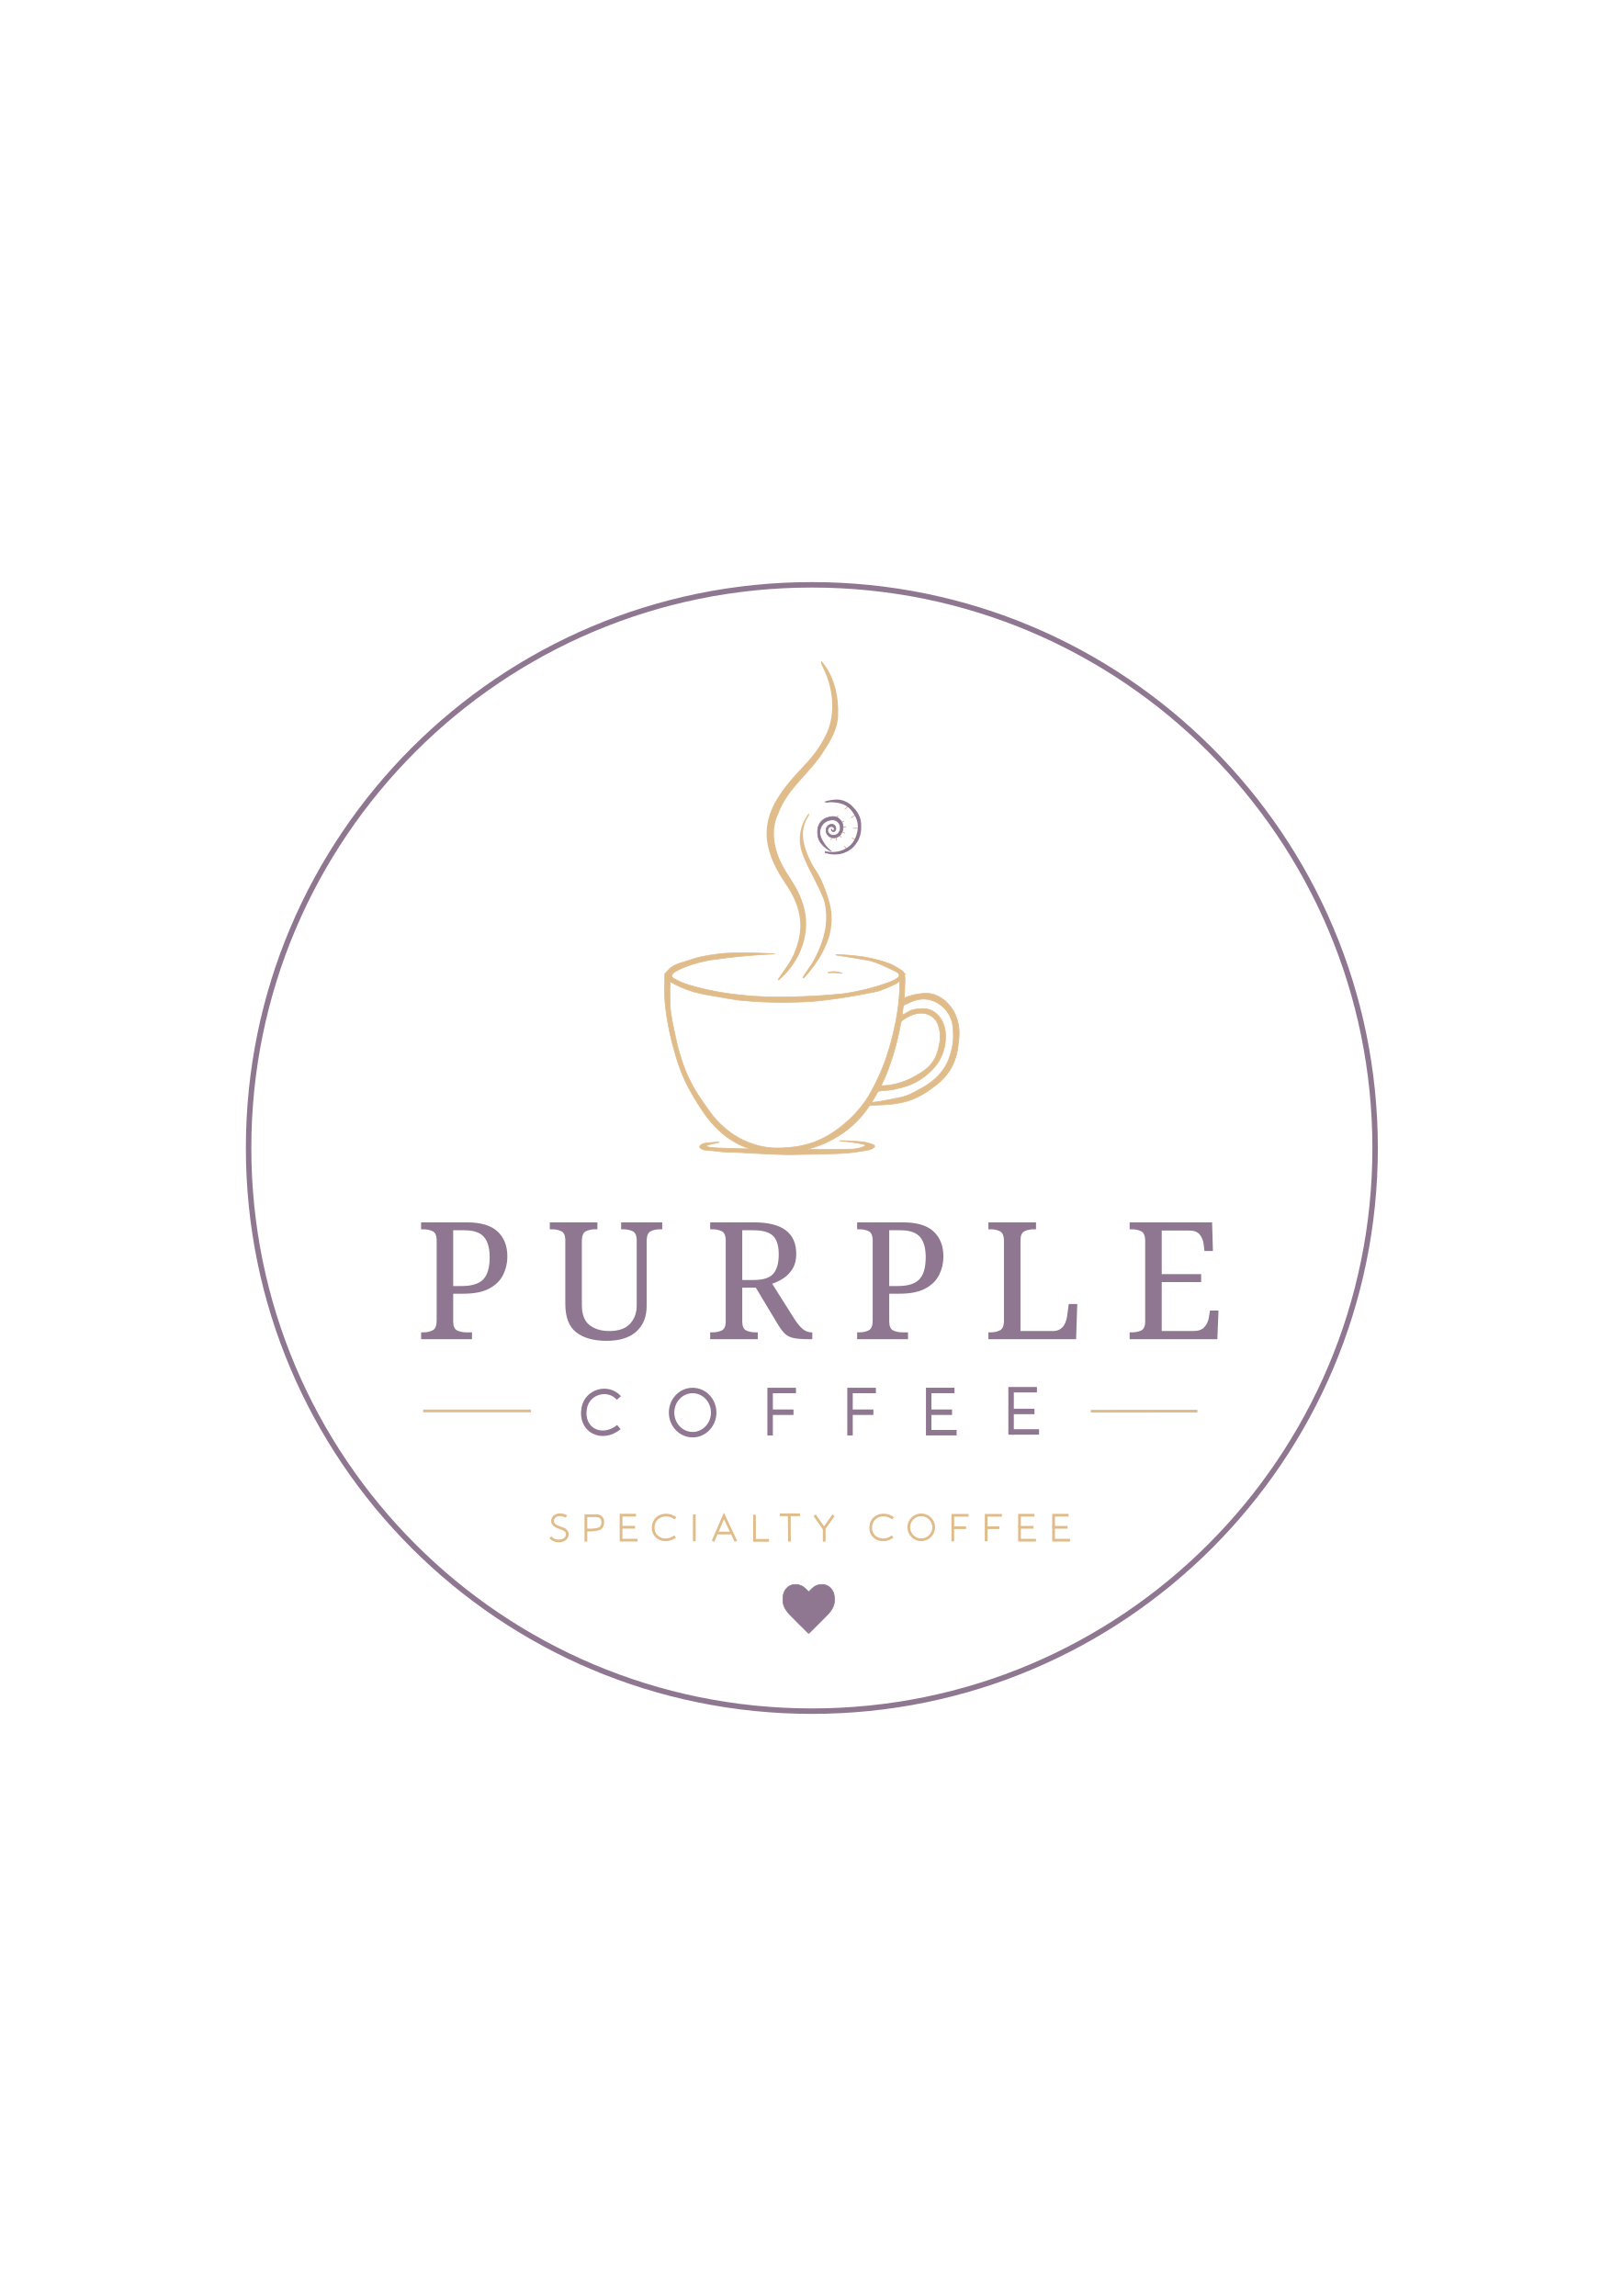
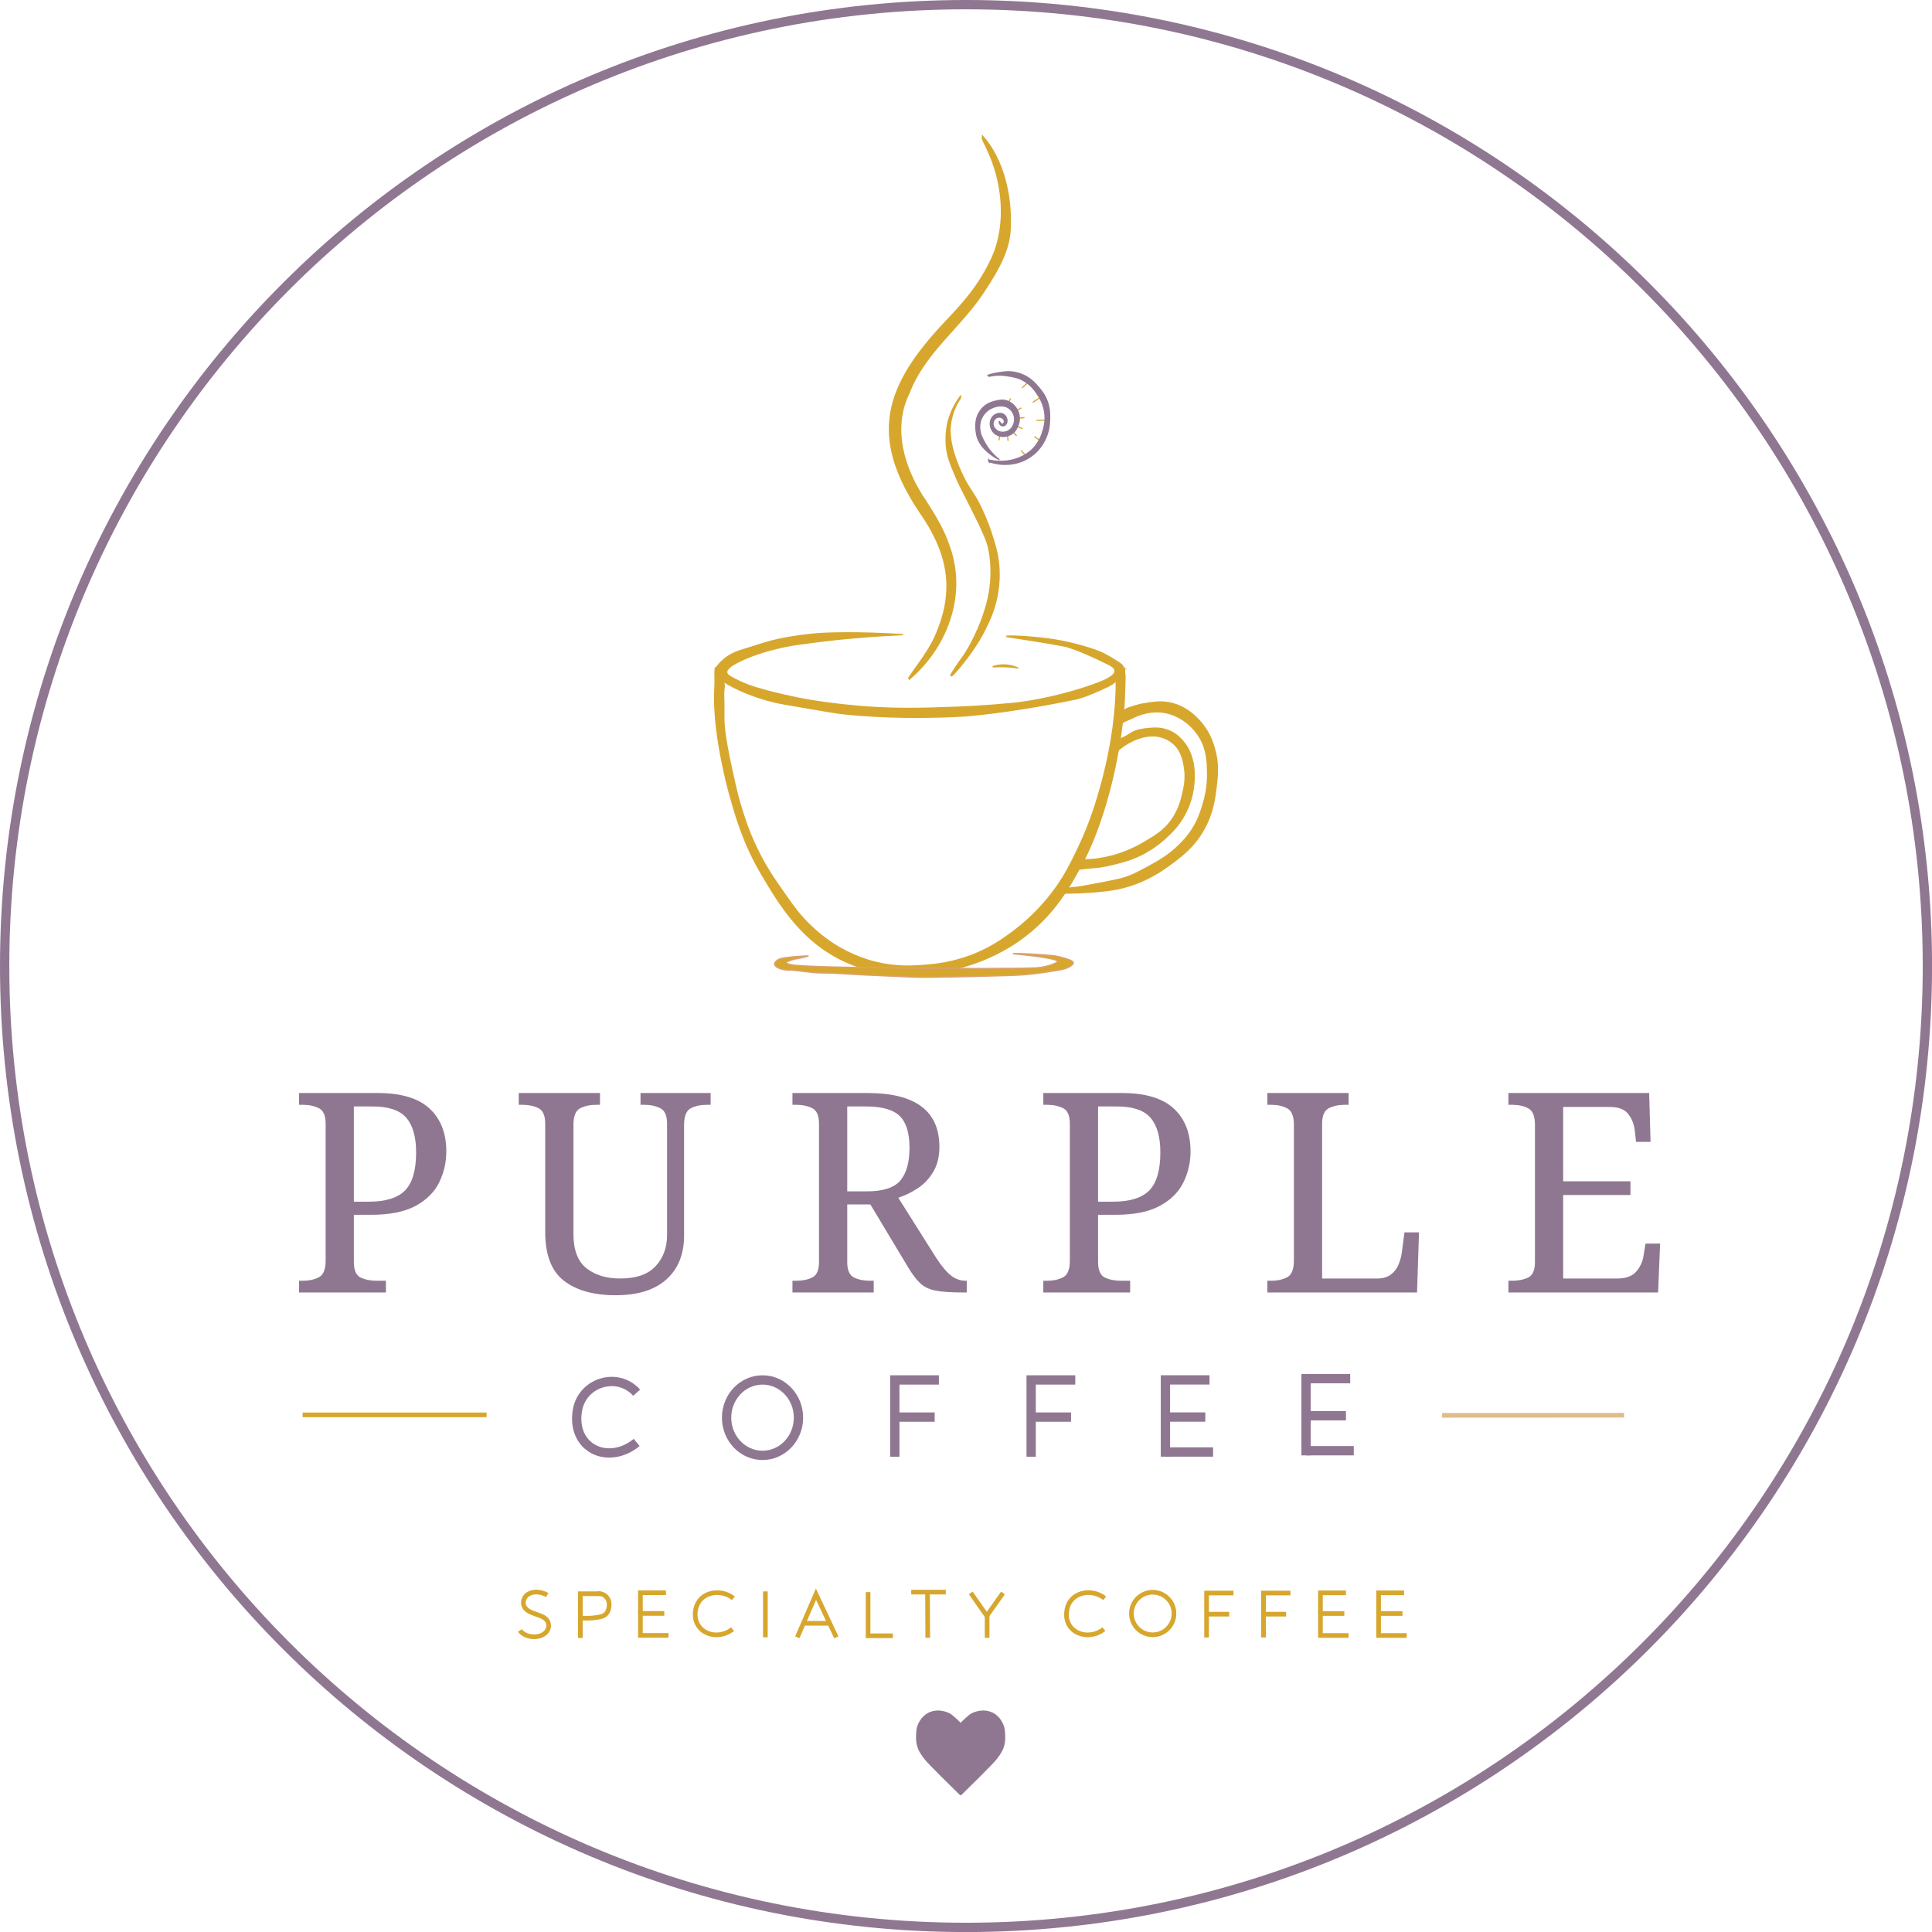
- <svg xmlns="http://www.w3.org/2000/svg" id="b" data-name="Capa 3" viewBox="0 0 595.28 841.89">
-   <circle cx="297.64" cy="420.94" r="206.5" fill="none" stroke="#8f7791" stroke-miterlimit="10" stroke-width="2" />
+ <svg xmlns="http://www.w3.org/2000/svg" id="b" data-name="Capa 3" viewBox="0 0 414.99 414.99">
+   <circle cx="207.5" cy="207.5" r="206.5" fill="none" stroke="#8f7791" stroke-miterlimit="10" stroke-width="2" />
  <g>
-     <path d="M296.49,598.98c1.41-1.41,2.55-2.52,3.31-3.27,0,0,1.14-1.11,2.91-2.93.96-.98,1.23-1.28,1.57-1.74.61-.81,1.26-1.71,1.53-3.02.16-.78.13-1.46.11-1.99-.03-.62-.04-1.09-.23-1.69-.31-1.03-.88-1.68-1.08-1.91-.19-.2-.55-.6-1.16-.93-.2-.11-.81-.42-1.67-.5-.51-.05-.9,0-1.14.03-.97.13-1.64.49-1.78.57-.4.22-.67.46-1.2.93-.51.45-.87.82-1.34,1.32-.4.43-.73.79-.96,1.06" fill="#8f7791" stroke="#8f7791" stroke-miterlimit="10" stroke-width=".25" />
-     <path d="M296.47,598.98c-1.41-1.41-2.55-2.52-3.31-3.27,0,0-1.14-1.11-2.91-2.93-.96-.98-1.23-1.28-1.57-1.74-.61-.81-1.26-1.71-1.53-3.02-.16-.78-.13-1.46-.11-1.99.03-.62.04-1.09.23-1.69.31-1.03.88-1.68,1.08-1.91.19-.2.55-.6,1.16-.93.2-.11.81-.42,1.67-.5.51-.05.9,0,1.14.03.97.13,1.64.49,1.78.57.4.22.67.46,1.2.93.51.45.87.82,1.34,1.32.4.43.73.79.96,1.06" fill="#8f7791" stroke="#8f7791" stroke-miterlimit="10" stroke-width=".25" />
+     <path d="M206.35,385.54c1.41-1.41,2.55-2.52,3.31-3.27,0,0,1.14-1.11,2.91-2.93.96-.98,1.23-1.28,1.57-1.74.61-.81,1.26-1.71,1.53-3.02.16-.78.13-1.46.11-1.99-.03-.62-.04-1.09-.23-1.69-.31-1.03-.88-1.68-1.08-1.91-.19-.2-.55-.6-1.16-.93-.2-.11-.81-.42-1.67-.5-.51-.05-.9,0-1.14.03-.97.13-1.64.49-1.78.57-.4.22-.67.46-1.2.93-.51.45-.87.82-1.34,1.32-.4.43-.73.79-.96,1.06" fill="#8f7791" stroke="#8f7791" stroke-miterlimit="10" stroke-width=".25" />
+     <path d="M206.33,385.54c-1.41-1.41-2.55-2.52-3.31-3.27,0,0-1.14-1.11-2.91-2.93-.96-.98-1.23-1.28-1.57-1.74-.61-.81-1.26-1.71-1.53-3.02-.16-.78-.13-1.46-.11-1.99.03-.62.04-1.09.23-1.69.31-1.03.88-1.68,1.08-1.91.19-.2.55-.6,1.16-.93.2-.11.81-.42,1.67-.5.51-.05.9,0,1.14.03.97.13,1.64.49,1.78.57.4.22.67.46,1.2.93.51.45.87.82,1.34,1.32.4.43.73.79.96,1.06" fill="#8f7791" stroke="#8f7791" stroke-miterlimit="10" stroke-width=".25" />
  </g>
-   <line x1="155.14" y1="517.36" x2="194.66" y2="517.36" fill="#68428f" stroke="#e0bc8b" stroke-miterlimit="10" />
-   <line x1="399.9" y1="517.46" x2="438.99" y2="517.43" fill="#ab7822" stroke="#e0bc8b" stroke-miterlimit="10" />
-   <polyline points="282.34 526.34 282.34 509.86 291.81 509.86" fill="none" stroke="#8f7791" stroke-miterlimit="10" stroke-width="2" />
-   <line x1="290.91" y1="517.83" x2="282.12" y2="517.83" fill="none" stroke="#8f7791" stroke-miterlimit="10" stroke-width="2" />
+   <line x1="65" y1="303.91" x2="104.52" y2="303.91" fill="#68428f" stroke="#d7a62c" stroke-miterlimit="10" />
+   <line x1="309.76" y1="304.01" x2="348.85" y2="303.99" fill="#ab7822" stroke="#e0bc8b" stroke-miterlimit="10" />
  <g>
-     <polyline points="311.63 526.34 311.63 509.86 321.11 509.86" fill="none" stroke="#8f7791" stroke-miterlimit="10" stroke-width="2" />
-     <line x1="320.2" y1="517.83" x2="311.41" y2="517.83" fill="none" stroke="#8f7791" stroke-miterlimit="10" stroke-width="2" />
+     <polyline points="192.2 312.9 192.2 296.41 201.67 296.41" fill="none" stroke="#8f7791" stroke-miterlimit="10" stroke-width="2" />
+     <line x1="200.77" y1="304.39" x2="191.98" y2="304.39" fill="none" stroke="#8f7791" stroke-miterlimit="10" stroke-width="2" />
+     <polyline points="221.49 312.9 221.49 296.41 230.97 296.41" fill="none" stroke="#8f7791" stroke-miterlimit="10" stroke-width="2" />
+     <line x1="230.06" y1="304.39" x2="221.27" y2="304.39" fill="none" stroke="#8f7791" stroke-miterlimit="10" stroke-width="2" />
+     <polyline points="250.33 312.89 250.33 296.4 259.8 296.4" fill="none" stroke="#8f7791" stroke-miterlimit="10" stroke-width="2" />
+     <line x1="258.9" y1="304.38" x2="250.1" y2="304.38" fill="none" stroke="#8f7791" stroke-miterlimit="10" stroke-width="2" />
+     <line x1="260.57" y1="311.89" x2="250.36" y2="311.89" fill="none" stroke="#8f7791" stroke-miterlimit="10" stroke-width="2" />
+     <polyline points="280.54 312.61 280.54 296.13 290.02 296.13" fill="none" stroke="#8f7791" stroke-miterlimit="10" stroke-width="2" />
+     <line x1="289.11" y1="304.1" x2="280.32" y2="304.1" fill="none" stroke="#8f7791" stroke-miterlimit="10" stroke-width="2" />
+     <line x1="290.79" y1="311.61" x2="280.57" y2="311.61" fill="none" stroke="#8f7791" stroke-miterlimit="10" stroke-width="2" />
+     <path d="M136.76,299.15c-4.07-4.53-11.57-2.31-12.7,3.63-1.51,8.25,6.5,12.09,12.7,7.06" fill="none" stroke="#8f7791" stroke-miterlimit="10" stroke-width="2" />
+     <ellipse cx="163.79" cy="304.51" rx="7.72" ry="8.1" fill="none" stroke="#8f7791" stroke-miterlimit="10" stroke-width="2" />
  </g>
-   <g>
-     <g>
-       <polyline points="340.47 526.34 340.47 509.85 349.94 509.85" fill="none" stroke="#8f7791" stroke-miterlimit="10" stroke-width="2" />
-       <line x1="349.04" y1="517.83" x2="340.24" y2="517.83" fill="none" stroke="#8f7791" stroke-miterlimit="10" stroke-width="2" />
-     </g>
-     <line x1="350.72" y1="525.33" x2="340.5" y2="525.33" fill="none" stroke="#8f7791" stroke-miterlimit="10" stroke-width="2" />
-   </g>
-   <g>
-     <g>
-       <polyline points="370.68 526.06 370.68 509.58 380.16 509.58" fill="none" stroke="#8f7791" stroke-miterlimit="10" stroke-width="2" />
-       <line x1="379.25" y1="517.55" x2="370.46" y2="517.55" fill="none" stroke="#8f7791" stroke-miterlimit="10" stroke-width="2" />
-     </g>
-     <line x1="380.93" y1="525.06" x2="370.71" y2="525.06" fill="none" stroke="#8f7791" stroke-miterlimit="10" stroke-width="2" />
-   </g>
-   <path d="M226.9,512.6c-4.07-4.53-11.57-2.31-12.7,3.63-1.51,8.25,6.5,12.09,12.7,7.06" fill="none" stroke="#8f7791" stroke-miterlimit="10" stroke-width="2" />
-   <ellipse cx="253.93" cy="517.96" rx="7.72" ry="8.1" fill="none" stroke="#8f7791" stroke-miterlimit="10" stroke-width="2" />
-   <path d="M207.68,556.06c-.97-.55-2.51-.92-3.64-.4-1.38.46-2.03,2.31-.93,3.38,1.41,1.49,4.82,1.09,4.89,3.6-.17,2.89-4.8,3.05-6.18,1.03" fill="none" stroke="#e0bc8b" stroke-miterlimit="10" />
-   <polyline points="214.8 565.28 214.8 555.77 219.16 555.77" fill="none" stroke="#e0bc8b" stroke-miterlimit="10" />
-   <path d="M215.07,561c1.36.1,2.46,0,3.24-.12,1.28-.19,1.68-.43,1.96-.71.61-.61.69-1.44.71-1.72.03-.32.08-.97-.31-1.61-.31-.51-.73-.76-.84-.82-.56-.31-1.09-.28-1.29-.26" fill="none" stroke="#e0bc8b" stroke-miterlimit="10" />
-   <polyline points="233.74 564.73 227.7 564.73 227.7 560 232.83 560" fill="none" stroke="#e0bc8b" stroke-miterlimit="10" />
-   <polyline points="233.18 555.57 227.7 555.57 227.7 560" fill="none" stroke="#e0bc8b" stroke-miterlimit="10" />
-   <line x1="254.54" y1="555.28" x2="254.54" y2="565.14" fill="none" stroke="#e0bc8b" stroke-miterlimit="10" />
-   <polyline points="261.4 565.14 265.41 555.87 268.37 562.16 269.78 565.14" fill="none" stroke="#e0bc8b" stroke-miterlimit="10" />
-   <line x1="263.01" y1="562.13" x2="268.02" y2="562.13" fill="none" stroke="#e0bc8b" stroke-miterlimit="10" />
-   <polyline points="281.93 564.81 276.6 564.81 276.6 555.43" fill="none" stroke="#e0bc8b" stroke-miterlimit="10" />
-   <polyline points="285.87 555.43 289.48 555.43 293.29 555.43" fill="none" stroke="#e0bc8b" stroke-miterlimit="10" />
-   <line x1="289.42" y1="565.25" x2="289.37" y2="555.6" fill="none" stroke="#e0bc8b" stroke-miterlimit="10" />
-   <line x1="302.17" y1="565.25" x2="302.17" y2="560.03" fill="none" stroke="#e0bc8b" stroke-miterlimit="10" />
-   <line x1="305.58" y1="555.6" x2="302.17" y2="560.43" fill="none" stroke="#e0bc8b" stroke-miterlimit="10" />
-   <line x1="298.66" y1="555.6" x2="302.17" y2="560.63" fill="none" stroke="#e0bc8b" stroke-miterlimit="10" />
-   <polyline points="349.31 565.17 349.31 555.63 355.09 555.63" fill="none" stroke="#e0bc8b" stroke-miterlimit="10" />
-   <line x1="354.17" y1="560.17" x2="349.31" y2="560.17" fill="none" stroke="#e0bc8b" stroke-miterlimit="10" />
-   <polyline points="361.54 565.17 361.54 555.63 367.32 555.63" fill="none" stroke="#e0bc8b" stroke-miterlimit="10" />
-   <line x1="366.4" y1="560.17" x2="361.54" y2="560.17" fill="none" stroke="#e0bc8b" stroke-miterlimit="10" />
-   <polyline points="379.81 564.75 373.77 564.75 373.77 560.03 378.9 560.03" fill="none" stroke="#e0bc8b" stroke-miterlimit="10" />
-   <polyline points="379.25 555.59 373.77 555.59 373.77 560.03" fill="none" stroke="#e0bc8b" stroke-miterlimit="10" />
-   <polyline points="392.3 564.75 386.26 564.75 386.26 560.03 391.39 560.03" fill="none" stroke="#e0bc8b" stroke-miterlimit="10" />
-   <polyline points="391.74 555.59 386.26 555.59 386.26 560.03" fill="none" stroke="#e0bc8b" stroke-miterlimit="10" />
-   <circle cx="337.74" cy="560.03" r="4.57" fill="none" stroke="#e0bc8b" stroke-miterlimit="10" />
-   <path d="M327.25,563.39c-3.41,2.71-8.7.74-7.96-3.99.54-3.94,5.21-4.95,8.14-2.65" fill="none" stroke="#e0bc8b" stroke-miterlimit="10" />
-   <path d="M247.5,563.39c-3.62,2.82-8.93.52-7.91-4.34.8-3.69,5.29-4.48,8.09-2.3" fill="none" stroke="#e0bc8b" stroke-miterlimit="10" />
-   <path d="M285.35,359.25c2.18-3.25,4.99-6.61,6.35-10.41,3.83-9.52,1.82-17.32-3.84-25.42-10.94-16.33-7.51-26.98,5.3-40.6,4.33-4.55,7.47-8.08,10.25-14.1,3.21-7.3,2.25-16.35-1.2-23.48-.34-.86-1.02-1.82-.95-2.33,4.33,5.05,6.02,12.56,5.76,19.15,0,4.76-2.53,9.2-5.29,13.4-4.93,7.89-13.01,13.4-16.4,22.27-3.88,7.74-1.13,16.57,3.54,23.39,2.04,3.19,3.9,6.15,5.11,9.89,3.65,10.25-.58,21.45-8.62,28.24h-.02Z" fill="#e0bc8b" stroke="#e0bc8b" stroke-miterlimit="10" stroke-width=".5" />
-   <path d="M294.5,358.53c-.08-.06.75-1.31,1.14-1.9.54-.82.98-1.4,1.02-1.46,3.09-4.15,4.92-9.85,4.92-9.85.61-1.9,1.45-4.59,1.54-8.26.03-1.19.07-3.45-.59-6.24-.22-.9-.59-2.21-3.72-8.44-1.93-3.85-2.26-4.29-3.17-6.42-1.23-2.88-1.85-4.36-2.08-6.48-.34-3.19.39-5.63.6-6.3.9-2.78,2.43-4.57,2.41-4.59-.02-.01-.99,1.23-1.69,3.12,0,0-.54,1.45-.72,3.04-.45,3.99,1.61,8.77,2.78,11.14,1.68,3.39,2.3,3.33,4.1,7.25,1.04,2.26,1.7,4.15,2.09,5.41.58,1.85,1.03,3.26,1.29,5.16.18,1.27.49,4.32-.3,8.08-.6,2.89-1.59,4.91-2.38,6.53-1.21,2.5-2.44,4.24-3.27,5.41-1.84,2.59-3.88,4.86-4,4.77Z" fill="#e0bc8b" stroke="#e0bc8b" stroke-miterlimit="10" stroke-width=".5" />
-   <line x1="308.43" y1="301.6" x2="309.52" y2="301.08" fill="none" stroke="#cea284" stroke-miterlimit="10" stroke-width=".25" />
-   <line x1="308.51" y1="304.96" x2="309.78" y2="305.54" fill="none" stroke="#cea284" stroke-miterlimit="10" stroke-width=".25" />
-   <line x1="308.8" y1="303.32" x2="310.19" y2="303.14" fill="none" stroke="#cea284" stroke-miterlimit="10" stroke-width=".25" />
-   <line x1="308.51" y1="307.08" x2="307.58" y2="306.04" fill="none" stroke="#cea284" stroke-miterlimit="10" stroke-width=".25" />
-   <line x1="306.67" y1="308.14" x2="306.55" y2="306.83" fill="none" stroke="#cea284" stroke-miterlimit="10" stroke-width=".25" />
-   <line x1="304.69" y1="308.04" x2="304.92" y2="306.83" fill="none" stroke="#cea284" stroke-miterlimit="10" stroke-width=".25" />
-   <path d="M310.58,311.43s-1.08-1.19-1.08-1.19" fill="none" stroke="#cea284" stroke-miterlimit="10" stroke-width=".25" />
-   <line x1="306.67" y1="300.15" x2="307.22" y2="299.02" fill="none" stroke="#cea284" stroke-miterlimit="10" stroke-width=".25" />
-   <line x1="313.9" y1="308.14" x2="312.35" y2="307.23" fill="none" stroke="#cea284" stroke-miterlimit="10" stroke-width=".25" />
-   <path d="M315.09,303.68l-2.31.03,2.31-.03Z" fill="none" stroke="#cea284" stroke-miterlimit="10" stroke-width=".25" />
-   <line x1="313.9" y1="298.62" x2="311.96" y2="299.88" fill="none" stroke="#cea284" stroke-miterlimit="10" stroke-width=".25" />
-   <line x1="311.13" y1="295.42" x2="309.69" y2="296.75" fill="none" stroke="#cea284" stroke-miterlimit="10" stroke-width=".25" />
-   <path d="M302.55,312.42c.01-.09,2.77.79,5.99-.31,1.93-.66,3.07-1.7,3.3-1.92,1.63-1.53,2.19-3.29,2.45-4.17.21-.68.58-1.95.42-3.61-.21-2.23-1.23-3.76-1.74-4.5-.5-.72-1.27-1.83-2.72-2.7-1.36-.82-2.62-1-3.72-1.16-.7-.1-1.93-.27-3.43,0-.33.06-.71.15-.71.13,0-.02,1.13-.38,2.47-.58,1.01-.15,1.84-.27,2.92-.11.39.06,1.57.26,2.87,1.02,1.09.64,1.74,1.37,2.32,2.03.62.7,1.45,1.66,2,3.16.54,1.46.52,2.69.51,3.59-.01.9-.04,2.33-.74,4.01-.75,1.82-1.86,2.92-2.18,3.23-.38.36-1.44,1.31-3.1,1.94-3.58,1.35-6.94.03-6.93-.07Z" fill="#8f7791" stroke="#8f7791" stroke-miterlimit="10" stroke-width=".5" />
-   <path d="M304.78,312.15s-.84-.54-1.89-1.81c-.62-.75-1.01-1.41-1.22-1.78-.54-.98-.97-1.77-1.07-2.85-.04-.43-.11-1.42.42-2.51.14-.29.85-1.68,2.5-2.26.47-.17,2.11-.75,3.42.25.72.56,1.21,1.5,1.14,2.52-.06.9-.56,1.98-1.6,2.41-.11.04-1.2.47-2.14-.16-.12-.08-.97-.65-.9-1.56.04-.5.34-1.08.9-1.28.04-.01.66-.22,1.13.15.04.03.49.4.39.83-.05.22-.25.46-.46.46-.34,0-.54-.63-.61-.59-.06.03-.03.58.36.83.32.21.68.08.7.07.32-.12.45-.41.5-.55.2-.46.04-.91-.01-1.06-.05-.14-.21-.55-.64-.82-.52-.32-1.07-.18-1.28-.13-.58.14-.91.5-1.02.62-.39.43-.49.89-.52,1.08-.08.42-.03.75,0,.92.12.7.49,1.16.58,1.28.08.1.46.54,1.13.8.83.32,1.57.16,1.84.09.61-.15,1.02-.43,1.19-.56.67-.51.94-1.14,1.11-1.53.27-.61.33-1.11.34-1.22.11-.95-.15-1.68-.24-1.9-.07-.17-.32-.78-.91-1.37-.2-.2-.65-.64-1.35-.91-.97-.37-1.83-.17-2.57,0-.59.14-1.6.38-2.55,1.23-.21.18-.86.8-1.29,1.83-.41.96-.42,1.78-.42,2.42,0,0,0,1.2.31,2.24.91,3.02,4.69,4.88,4.74,4.81Z" fill="#8f7791" stroke="#8f7791" stroke-miterlimit="10" stroke-width=".25" />
-   <path d="M284,349.76c-4.68-.31-8.58-.38-11.47-.39-4.09,0-6.06.14-6.71.19-1.66.13-4.72.43-8.55,1.23-1.69.35-3.84,1.04-8.14,2.41-.65.21-2.48.81-4.07,2.41-.62.62-1.13,1.15-1.16,1.84-.07,1.44,1.94,2.68,3.95,3.68,5.06,2.54,9.65,3.37,11.14,3.62,7.23,1.25,10.84,1.88,12.53,2.05,4.3.43,13.11,1.13,25.22.48,0,0,9.07-.49,24.65-3.71,0,0,2.03-.42,6.74-2.67.25-.12,1.37-.67,2.35-1.81.53-.62,1.14-1.33,1.01-2.11-.09-.56-.53-.96-2.02-1.84-1.57-.94-2.36-1.4-3.36-1.78-4.93-1.87-10.07-2.58-10.07-2.58-5.26-.73-9.7-.8-9.71-.65-.01.15,4.79.67,12.5,2.11,0,0,2.52.47,9.39,3.89.47.23,1.39.71,1.43,1.4.06,1.21-2.66,2.27-4.34,2.88-9.04,3.27-17.11,4.07-17.11,4.07-6.22.62-11.16.83-13.87.92-6.11.21-11.26.37-18.18-.12-.66-.05-7.52-.55-13.84-1.75-2.69-.51-5.3-1.16-6.16-1.37-.19-.05-1.68-.42-3.64-1.01-.5-.15-2.4-.73-4.6-1.88-1.32-.69-1.62-1-1.66-1.36-.09-.86,1.36-1.69,2.23-2.14,5.59-2.9,12.71-3.86,12.71-3.86,5.15-.7,7.73-1.04,12.21-1.43,4.42-.38,8.08-.59,10.6-.71Z" fill="#e0bc8b" stroke="#e0bc8b" stroke-miterlimit="10" stroke-width=".25" />
-   <path d="M308.75,356.93c-.65-.1-1.63-.23-2.82-.27-1.53-.05-2.49.08-2.5,0,0-.09,1.15-.42,2.47-.39,1.21.03,2.2.36,2.85.65Z" fill="#e0bc8b" stroke="#e0bc8b" stroke-miterlimit="10" stroke-width=".25" />
-   <path d="M331.58,356.92c.15.07.13.35.13,1.04,0,2.13.17-1.32.06,2.11-.09,2.88-.14,4.32-.19,4.9-1.6,19.46-7.99,31.98-7.99,31.98-3.13,6.09-6.76,13.16-14.83,18.71-1.76,1.21-6.2,4.05-12.61,5.7-3.3.85-13.04,3.36-23.35-.89-10.17-4.19-15.14-12.6-19.07-19.25-3.91-6.61-5.52-12.37-6.95-17.47,0,0-3.35-11.93-3.14-21.19.01-.55.14-2.98.07-3.92-.02-.24,0-.52.01-1.08.02-.5.04-.58.1-.64.34-.33,1.65.13,1.8.8.1.46-.41.65-.39,1.34.02.45.25.55.4,1.11.15.57.07,1.01.01,1.43-.13,1.02,0,2.05-.01,3.07,0,0,0,1.23,0,3.07,0,1.54.22,4.27,1.66,10.83.8,3.65,1.2,5.48,1.9,7.81.68,2.26,1.64,5.4,3.48,9.24,1.94,4.05,3.85,6.77,6.09,9.95,1.9,2.71,3.16,4.47,5.32,6.56,2.43,2.36,4.59,3.76,5.17,4.13,4.04,2.57,7.7,3.57,9.03,3.89,4.39,1.07,7.87.84,10.37.65,2.15-.16,6.31-.51,11.23-2.58,3.57-1.51,5.97-3.27,7.69-4.54,2.25-1.67,5.28-4.26,8.2-7.96,2.85-3.61,4.32-6.67,5.91-9.98,2.77-5.76,4.11-10.49,4.99-13.66.41-1.48,1.63-5.99,2.47-11.79,0,0,.92-6.35.74-11.03-.02-.53-.03-.79-.03-.79,0,0,1.31-1.74,1.74-1.54Z" fill="#e0bc8b" stroke="#e0bc8b" stroke-miterlimit="10" stroke-width=".25" />
-   <path d="M331.31,366.42c.13-.04.18-.2.2-.24.17-.42,1.25-.76,1.49-.83,1.3-.39,1.95-.59,2.14-.62,2.45-.43,4.17-.73,6.21-.33,3.99.79,6.37,3.74,7.04,4.57,1.7,2.11,2.31,4.17,2.64,5.35.93,3.24.62,5.9.33,8.29-.28,2.26-.67,5.41-2.58,8.88-2.13,3.86-4.95,5.94-7.29,7.66-1.63,1.2-5.52,4-11.03,5.17-2.49.53-5.27.71-6.65.8-2.25.15-5.01.18-5.26.18-.23,0-.35-.02-.65,0-.21.02-.27.04-.3,0-.05-.08.18-.25.86-.92.26-.25.4-.39.59-.39.14,0,.2.09.42.15.2.06.36.05.56.03,2.34-.23,3.71-.53,3.71-.53.9-.2.15,0,2.7-.5,2.37-.47,3.56-.7,4.4-.92,2.16-.56,3.62-1.35,5.82-2.55,2.25-1.23,4.38-2.38,6.65-4.6.77-.75,1.95-1.92,3.09-3.77,1.18-1.92,1.69-3.56,2.05-4.75.41-1.35,1.15-3.86,1.07-7.19-.06-2.4-.12-4.92-1.72-7.57-1.63-2.7-3.91-3.95-4.43-4.22-.63-.33-2.09-1.08-4.1-1.21-2.65-.18-4.91.8-5.7,1.21-.84.44-1.81.67-2.55,1.25-.12.09-.51.41-.68.3-.1-.06-.09-.23-.09-.33.05-1.49,0-1.98.36-2.47.03-.04.21-.28.3-.24.09.04.09.33.09.33,0,0,.2.07.33.03Z" fill="#e0bc8b" stroke="#e0bc8b" stroke-miterlimit="10" stroke-width=".25" />
-   <path d="M322.84,398.07c2.82.22,6.75-.94,6.75-.94,1.47-.43,3.7-1.22,6.22-2.7,2.43-1.42,4.3-2.52,5.93-4.77,1.63-2.25,2.14-4.46,2.45-5.79.34-1.46.76-3.36.33-5.77-.24-1.34-.59-3.35-2.27-4.88-.27-.25-1.16-1.01-2.56-1.43-4.49-1.33-9.13,2.48-9.49,2.92-.25.3-.4.4-.71.6-.23.15-.27.14-.29.13-.34-.11-.46-1.93.51-2.76.23-.2.6-.33.6-.33.22-.1.4-.15.43-.17.8-.26,2.33-1.24,2.33-1.24,1.2-.77,2.7-.92,3.72-1.02,1.11-.11,2.82-.29,4.7.58,1.51.69,2.38,1.72,2.83,2.25,1.25,1.49,1.68,2.98,1.92,3.83.4,1.45.41,2.6.42,3.54,0,.72-.03,2.16-.42,3.92-.47,2.08-1.22,3.62-1.65,4.41-1.37,2.53-3.03,4.04-4.25,5.15-2.12,1.9-4.1,2.97-5.01,3.43-2.15,1.08-3.94,1.53-5.35,1.89-1.3.33-2.98.76-4.68.87-1.14.07-1.75.15-2.99.31-.41.05-.62.08-.8.13-.35.1-.5.2-.58.13-.08-.07,0-.24.22-.91.12-.37.23-.71.47-1.11.11-.19.19-.29.31-.33.12-.04.21-.01.58.02.11,0,.22.01.33.02Z" fill="#e0bc8b" stroke="#e0bc8b" stroke-miterlimit="10" stroke-width=".25" />
-   <path d="M263.76,418.8c.01.09-1.54.44-2.64.62,0,0-.5.08-1.23.34-.48.17-.85.3-.85.46,0,.24.92.4,1.16.45,4.57.81,42.01.8,42.01.8,2.03,0,4.06-.06,6.09-.04.2,0,1.36-.02,3.68-.07.67-.01,2.6-.07,4.66-.95.4-.17.63-.29.62-.45,0-.13-.17-.52-5.17-1.16-3.11-.4-4.32-.41-4.32-.49,0-.17,5.55.09,8.6.4,0,0,.91.09,2.36.53,1.02.3,1.93.59,1.96,1.03.02.33-.43.6-.85.85-.73.44-1.4.58-2.66.78-1.21.2-2.11.33-2.11.33-.65.11-1.6.25-2.75.39-2.53.3-4.45.35-5.73.39-7.56.21-9.13.24-9.13.24-8.8.14-7.98.15-8.72.14-2.99-.02-3.03-.09-13.05-.52-2.99-.13-5.97-.43-8.96-.42-2.47.01-4.92-.6-7.4-.62,0,0-1.17-.01-2.14-.53-.04-.02-.09-.05-.09-.05-.06-.03-.54-.34-.59-.69-.05-.32.27-.61.42-.74.48-.43,1.04-.54,1.96-.67,1.18-.16,1.96-.22,1.96-.22,1.87-.13,2.89-.21,2.9-.13Z" fill="#e0bc8b" stroke="#e0bc8b" stroke-miterlimit="10" stroke-width=".25" />
-   <text transform="translate(152.1 491.06)" fill="#8f7791" font-family="Constantia, Constantia" font-size="60">
+   <path d="M117.54,342.61c-.97-.55-2.51-.92-3.64-.4-1.38.46-2.03,2.31-.93,3.38,1.41,1.49,4.82,1.09,4.89,3.6-.17,2.89-4.8,3.05-6.18,1.03" fill="none" stroke="#d7a62c" stroke-miterlimit="10" />
+   <polyline points="124.66 351.83 124.66 342.33 129.02 342.33" fill="none" stroke="#d7a62c" stroke-miterlimit="10" />
+   <path d="M124.92,347.55c1.36.1,2.46,0,3.24-.12,1.28-.19,1.68-.43,1.96-.71.61-.61.69-1.44.71-1.72.03-.32.08-.97-.31-1.61-.31-.51-.73-.76-.84-.82-.56-.31-1.09-.28-1.29-.26" fill="none" stroke="#d7a62c" stroke-miterlimit="10" />
+   <polyline points="143.6 351.28 137.56 351.28 137.56 346.56 142.69 346.56" fill="none" stroke="#d7a62c" stroke-miterlimit="10" />
+   <polyline points="143.04 342.12 137.56 342.12 137.56 346.56" fill="none" stroke="#d7a62c" stroke-miterlimit="10" />
+   <line x1="164.4" y1="341.83" x2="164.4" y2="351.69" fill="none" stroke="#d7a62c" stroke-miterlimit="10" />
+   <polyline points="171.26 351.69 175.27 342.43 178.23 348.71 179.64 351.69" fill="none" stroke="#d7a62c" stroke-miterlimit="10" />
+   <line x1="172.87" y1="348.68" x2="177.88" y2="348.68" fill="none" stroke="#d7a62c" stroke-miterlimit="10" />
+   <polyline points="191.79 351.36 186.46 351.36 186.46 341.98" fill="none" stroke="#d7a62c" stroke-miterlimit="10" />
+   <polyline points="195.73 341.98 199.34 341.98 203.15 341.98" fill="none" stroke="#d7a62c" stroke-miterlimit="10" />
+   <line x1="199.28" y1="351.8" x2="199.23" y2="342.16" fill="none" stroke="#d7a62c" stroke-miterlimit="10" />
+   <line x1="212.03" y1="351.8" x2="212.03" y2="346.58" fill="none" stroke="#d7a62c" stroke-miterlimit="10" />
+   <line x1="215.44" y1="342.16" x2="212.03" y2="346.98" fill="none" stroke="#d7a62c" stroke-miterlimit="10" />
+   <line x1="208.52" y1="342.16" x2="212.03" y2="347.18" fill="none" stroke="#d7a62c" stroke-miterlimit="10" />
+   <polyline points="259.17 351.73 259.17 342.18 264.95 342.18" fill="none" stroke="#d7a62c" stroke-miterlimit="10" />
+   <line x1="264.03" y1="346.72" x2="259.17" y2="346.72" fill="none" stroke="#d7a62c" stroke-miterlimit="10" />
+   <polyline points="271.4 351.73 271.4 342.18 277.18 342.18" fill="none" stroke="#d7a62c" stroke-miterlimit="10" />
+   <line x1="276.26" y1="346.72" x2="271.4" y2="346.72" fill="none" stroke="#d7a62c" stroke-miterlimit="10" />
+   <polyline points="289.67 351.3 283.63 351.3 283.63 346.58 288.76 346.58" fill="none" stroke="#d7a62c" stroke-miterlimit="10" />
+   <polyline points="289.11 342.14 283.63 342.14 283.63 346.58" fill="none" stroke="#d7a62c" stroke-miterlimit="10" />
+   <polyline points="302.16 351.3 296.12 351.3 296.12 346.58 301.25 346.58" fill="none" stroke="#d7a62c" stroke-miterlimit="10" />
+   <polyline points="301.6 342.14 296.12 342.14 296.12 346.58" fill="none" stroke="#d7a62c" stroke-miterlimit="10" />
+   <circle cx="247.6" cy="346.58" r="4.57" fill="none" stroke="#d7a62c" stroke-miterlimit="10" />
+   <path d="M237.11,349.94c-3.41,2.71-8.7.74-7.96-3.99.54-3.94,5.21-4.95,8.14-2.65" fill="none" stroke="#d7a62c" stroke-miterlimit="10" />
+   <path d="M157.36,349.94c-3.62,2.82-8.93.52-7.91-4.34.8-3.69,5.29-4.48,8.09-2.3" fill="none" stroke="#d7a62c" stroke-miterlimit="10" />
+   <path d="M195.21,145.81c2.18-3.25,4.99-6.61,6.35-10.41,3.83-9.52,1.82-17.32-3.84-25.42-10.94-16.33-7.51-26.98,5.3-40.6,4.33-4.55,7.47-8.08,10.25-14.1,3.21-7.3,2.25-16.35-1.2-23.48-.34-.86-1.02-1.82-.95-2.33,4.33,5.05,6.02,12.56,5.76,19.15,0,4.76-2.53,9.2-5.29,13.4-4.93,7.89-13.01,13.4-16.4,22.27-3.88,7.74-1.13,16.57,3.54,23.39,2.04,3.19,3.9,6.15,5.11,9.89,3.65,10.25-.58,21.45-8.62,28.24h-.02Z" fill="#d7a72d" stroke="#d7a72d" stroke-miterlimit="10" stroke-width=".5" />
+   <path d="M204.36,145.09c-.08-.06.75-1.31,1.14-1.9.54-.82.98-1.4,1.02-1.46,3.09-4.15,4.92-9.85,4.92-9.85.61-1.9,1.45-4.59,1.54-8.26.03-1.19.07-3.45-.59-6.24-.22-.9-.59-2.21-3.72-8.44-1.93-3.85-2.26-4.29-3.17-6.42-1.23-2.88-1.85-4.36-2.08-6.48-.34-3.19.39-5.63.6-6.3.9-2.78,2.43-4.57,2.41-4.59-.02-.01-.99,1.23-1.69,3.12,0,0-.54,1.45-.72,3.04-.45,3.99,1.61,8.77,2.78,11.14,1.68,3.39,2.3,3.33,4.1,7.25,1.04,2.26,1.7,4.15,2.09,5.41.58,1.85,1.03,3.26,1.29,5.16.18,1.27.49,4.32-.3,8.08-.6,2.89-1.59,4.91-2.38,6.53-1.21,2.5-2.44,4.24-3.27,5.41-1.84,2.59-3.88,4.86-4,4.77Z" fill="#d7a72d" stroke="#d7a72d" stroke-miterlimit="10" stroke-width=".5" />
+   <line x1="218.29" y1="88.15" x2="219.38" y2="87.63" fill="#d7a72d" stroke="#d7a72d" stroke-miterlimit="10" stroke-width=".25" />
+   <line x1="218.37" y1="91.51" x2="219.64" y2="92.1" fill="#d7a72d" stroke="#d7a72d" stroke-miterlimit="10" stroke-width=".25" />
+   <line x1="218.66" y1="89.88" x2="220.05" y2="89.69" fill="#d7a72d" stroke="#d7a72d" stroke-miterlimit="10" stroke-width=".25" />
+   <line x1="218.37" y1="93.63" x2="217.44" y2="92.59" fill="#d7a72d" stroke="#d7a72d" stroke-miterlimit="10" stroke-width=".25" />
+   <line x1="216.53" y1="94.69" x2="216.41" y2="93.38" fill="#d7a72d" stroke="#d7a72d" stroke-miterlimit="10" stroke-width=".25" />
+   <line x1="214.55" y1="94.59" x2="214.78" y2="93.38" fill="#d7a72d" stroke="#d7a72d" stroke-miterlimit="10" stroke-width=".25" />
+   <path d="M220.44,97.99s-1.08-1.19-1.08-1.19" fill="#d7a72d" stroke="#d7a72d" stroke-miterlimit="10" stroke-width=".25" />
+   <line x1="216.53" y1="86.7" x2="217.08" y2="85.57" fill="#d7a72d" stroke="#d7a72d" stroke-miterlimit="10" stroke-width=".25" />
+   <line x1="223.43" y1="94.69" x2="222.21" y2="93.78" fill="#d7a72d" stroke="#d7a72d" stroke-miterlimit="10" stroke-width=".25" />
+   <path d="M224.95,90.24l-2.31.03,2.31-.03Z" fill="#d7a72d" stroke="#d7a72d" stroke-miterlimit="10" stroke-width=".25" />
+   <line x1="223.76" y1="85.17" x2="221.82" y2="86.43" fill="#d7a72d" stroke="#d7a72d" stroke-miterlimit="10" stroke-width=".25" />
+   <line x1="220.99" y1="81.98" x2="219.55" y2="83.3" fill="#d7a72d" stroke="#d7a72d" stroke-miterlimit="10" stroke-width=".25" />
+   <path d="M212.41,98.97c.01-.09,2.77.79,5.99-.31,1.93-.66,3.07-1.7,3.3-1.92,1.63-1.53,2.19-3.29,2.45-4.17.21-.68.58-1.95.42-3.61-.21-2.23-1.23-3.76-1.74-4.5-.5-.72-1.27-1.83-2.72-2.7-1.36-.82-2.62-1-3.72-1.16-.7-.1-1.93-.27-3.43,0-.33.06-.71.15-.71.13,0-.02,1.13-.38,2.47-.58,1.01-.15,1.84-.27,2.92-.11.39.06,1.57.26,2.87,1.02,1.09.64,1.74,1.37,2.32,2.03.62.7,1.45,1.66,2,3.16.54,1.46.52,2.69.51,3.59-.01.9-.04,2.33-.74,4.01-.75,1.82-1.86,2.92-2.18,3.23-.38.36-1.44,1.31-3.1,1.94-3.58,1.35-6.94.03-6.93-.07Z" fill="#8f7791" stroke="#8f7791" stroke-miterlimit="10" stroke-width=".5" />
+   <path d="M214.64,98.7s-.84-.54-1.89-1.81c-.62-.75-1.01-1.41-1.22-1.78-.54-.98-.97-1.77-1.07-2.85-.04-.43-.11-1.42.42-2.51.14-.29.85-1.68,2.5-2.26.47-.17,2.11-.75,3.42.25.72.56,1.21,1.5,1.14,2.52-.06.9-.56,1.98-1.6,2.41-.11.04-1.2.47-2.14-.16-.12-.08-.97-.65-.9-1.56.04-.5.34-1.08.9-1.28.04-.01.66-.22,1.13.15.04.03.49.4.39.83-.05.22-.25.46-.46.46-.34,0-.54-.63-.61-.59-.06.03-.03.58.36.83.32.21.68.08.7.07.32-.12.45-.41.5-.55.2-.46.04-.91-.01-1.06-.05-.14-.21-.55-.64-.82-.52-.32-1.07-.18-1.28-.13-.58.14-.91.5-1.02.62-.39.43-.49.89-.52,1.08-.08.42-.03.75,0,.92.12.7.49,1.16.58,1.28.08.1.46.54,1.13.8.83.32,1.57.16,1.84.09.61-.15,1.02-.43,1.19-.56.67-.51.94-1.14,1.11-1.53.27-.61.33-1.11.34-1.22.11-.95-.15-1.68-.24-1.9-.07-.17-.32-.78-.91-1.37-.2-.2-.65-.64-1.35-.91-.97-.37-1.83-.17-2.57,0-.59.14-1.6.38-2.55,1.23-.21.18-.86.8-1.29,1.83-.41.96-.42,1.78-.42,2.42,0,0,0,1.2.31,2.24.91,3.02,4.69,4.88,4.74,4.81Z" fill="#8f7791" stroke="#8f7791" stroke-miterlimit="10" stroke-width=".25" />
+   <path d="M193.85,136.31c-4.68-.31-8.58-.38-11.47-.39-4.09,0-6.06.14-6.71.19-1.66.13-4.72.43-8.55,1.23-1.69.35-3.84,1.04-8.14,2.41-.65.21-2.48.81-4.07,2.41-.62.62-1.13,1.15-1.16,1.84-.07,1.44,1.94,2.68,3.95,3.68,5.06,2.54,9.65,3.37,11.14,3.62,7.23,1.25,10.84,1.88,12.53,2.05,4.3.43,13.11,1.13,25.22.48,0,0,9.07-.49,24.65-3.71,0,0,2.03-.42,6.74-2.67.25-.12,1.37-.67,2.35-1.81.53-.62,1.14-1.33,1.01-2.11-.09-.56-.53-.96-2.02-1.84-1.57-.94-2.36-1.4-3.36-1.78-4.93-1.87-10.07-2.58-10.07-2.58-5.26-.73-9.7-.8-9.71-.65-.01.15,4.79.67,12.5,2.11,0,0,2.52.47,9.39,3.89.47.23,1.39.71,1.43,1.4.06,1.21-2.66,2.27-4.34,2.88-9.04,3.27-17.11,4.07-17.11,4.07-6.22.62-11.16.83-13.87.92-6.11.21-11.26.37-18.18-.12-.66-.05-7.52-.55-13.84-1.75-2.69-.51-5.3-1.16-6.16-1.37-.19-.05-1.68-.42-3.64-1.01-.5-.15-2.4-.73-4.6-1.88-1.32-.69-1.62-1-1.66-1.36-.09-.86,1.36-1.69,2.23-2.14,5.59-2.9,12.71-3.86,12.71-3.86,5.15-.7,7.73-1.04,12.21-1.43,4.42-.38,8.08-.59,10.6-.71Z" fill="#d7a72d" stroke="#d7a72d" stroke-miterlimit="10" stroke-width=".25" />
+   <path d="M218.61,143.48c-.65-.1-1.63-.23-2.82-.27-1.53-.05-2.49.08-2.5,0,0-.09,1.15-.42,2.47-.39,1.21.03,2.2.36,2.85.65Z" fill="#d7a72d" stroke="#d7a72d" stroke-miterlimit="10" stroke-width=".25" />
+   <path d="M241.44,143.47c.15.07.13.35.13,1.04,0,2.13.17-1.32.06,2.11-.09,2.88-.14,4.32-.19,4.9-1.6,19.46-7.99,31.98-7.99,31.98-3.13,6.09-6.76,13.16-14.83,18.71-1.76,1.21-6.2,4.05-12.61,5.7-3.3.85-13.04,3.36-23.35-.89-10.17-4.19-15.14-12.6-19.07-19.25-3.91-6.61-5.52-12.37-6.95-17.47,0,0-3.35-11.93-3.14-21.19.01-.55.14-2.98.07-3.92-.02-.24,0-.52.01-1.08.02-.5.04-.58.1-.64.34-.33,1.65.13,1.8.8.1.46-.41.65-.39,1.34.02.45.25.55.4,1.11.15.57.07,1.01.01,1.43-.13,1.02,0,2.05-.01,3.07,0,0,0,1.23,0,3.07,0,1.54.22,4.27,1.66,10.83.8,3.65,1.2,5.48,1.9,7.81.68,2.26,1.64,5.4,3.48,9.24,1.94,4.05,3.85,6.77,6.09,9.95,1.9,2.71,3.16,4.47,5.32,6.56,2.43,2.36,4.59,3.76,5.17,4.13,4.04,2.57,7.7,3.57,9.03,3.89,4.39,1.07,7.87.84,10.37.65,2.15-.16,6.31-.51,11.23-2.58,3.57-1.51,5.97-3.27,7.69-4.54,2.25-1.67,5.28-4.26,8.2-7.96,2.85-3.61,4.32-6.67,5.91-9.98,2.77-5.76,4.11-10.49,4.99-13.66.41-1.48,1.63-5.99,2.47-11.79,0,0,.92-6.35.74-11.03-.02-.53-.03-.79-.03-.79,0,0,1.31-1.74,1.74-1.54Z" fill="#d7a72d" stroke="#d7a72d" stroke-miterlimit="10" stroke-width=".25" />
+   <path d="M241.17,152.98c.13-.04.18-.2.2-.24.17-.42,1.25-.76,1.49-.83,1.3-.39,1.95-.59,2.14-.62,2.45-.43,4.17-.73,6.21-.33,3.99.79,6.37,3.74,7.04,4.57,1.7,2.11,2.31,4.17,2.64,5.35.93,3.24.62,5.9.33,8.29-.28,2.26-.67,5.41-2.58,8.88-2.13,3.86-4.95,5.94-7.29,7.66-1.63,1.2-5.52,4-11.03,5.17-2.49.53-5.27.71-6.65.8-2.25.15-5.01.18-5.26.18-.23,0-.35-.02-.65,0-.21.02-.27.04-.3,0-.05-.08.18-.25.86-.92.26-.25.4-.39.59-.39.14,0,.2.09.42.15.2.06.36.05.56.03,2.34-.23,3.71-.53,3.71-.53.9-.2.15,0,2.7-.5,2.37-.47,3.56-.7,4.4-.92,2.16-.56,3.62-1.35,5.82-2.55,2.25-1.23,4.38-2.38,6.65-4.6.77-.75,1.95-1.92,3.09-3.77,1.18-1.92,1.69-3.56,2.05-4.75.41-1.35,1.15-3.86,1.07-7.19-.06-2.4-.12-4.92-1.72-7.57-1.63-2.7-3.91-3.95-4.43-4.22-.63-.33-2.09-1.08-4.1-1.21-2.65-.18-4.91.8-5.7,1.21-.84.44-1.81.67-2.55,1.25-.12.09-.51.41-.68.3-.1-.06-.09-.23-.09-.33.05-1.49,0-1.98.36-2.47.03-.04.21-.28.3-.24.09.04.09.33.09.33,0,0,.2.07.33.03Z" fill="#d7a72d" stroke="#d7a72d" stroke-miterlimit="10" stroke-width=".25" />
+   <path d="M232.7,184.63c2.82.22,6.75-.94,6.75-.94,1.47-.43,3.7-1.22,6.22-2.7,2.43-1.42,4.3-2.52,5.93-4.77,1.63-2.25,2.14-4.46,2.45-5.79.34-1.46.76-3.36.33-5.77-.24-1.34-.59-3.35-2.27-4.88-.27-.25-1.16-1.01-2.56-1.43-4.49-1.33-9.13,2.48-9.49,2.92-.25.3-.4.4-.71.6-.23.15-.27.14-.29.13-.34-.11-.46-1.93.51-2.76.23-.2.6-.33.6-.33.22-.1.4-.15.43-.17.8-.26,2.33-1.24,2.33-1.24,1.2-.77,2.7-.92,3.72-1.02,1.11-.11,2.82-.29,4.7.58,1.51.69,2.38,1.72,2.83,2.25,1.25,1.49,1.68,2.98,1.92,3.83.4,1.45.41,2.6.42,3.54,0,.72-.03,2.16-.42,3.92-.47,2.08-1.22,3.62-1.65,4.41-1.37,2.53-3.03,4.04-4.25,5.15-2.12,1.9-4.1,2.97-5.01,3.43-2.15,1.08-3.94,1.53-5.35,1.89-1.3.33-2.98.76-4.68.87-1.14.07-1.75.15-2.99.31-.41.05-.62.08-.8.13-.35.1-.5.2-.58.13-.08-.07,0-.24.22-.91.12-.37.23-.71.47-1.11.11-.19.19-.29.31-.33.12-.04.21-.01.58.02.11,0,.22.01.33.02Z" fill="#d7a72d" stroke="#d7a72d" stroke-miterlimit="10" stroke-width=".25" />
+   <path d="M173.62,205.35c.01.09-1.54.44-2.64.62,0,0-.5.08-1.23.34-.48.17-.85.3-.85.46,0,.24.92.4,1.16.45,4.57.81,42.01.8,42.01.8,2.03,0,4.06-.06,6.09-.04.2,0,1.36-.02,3.68-.07.67-.01,2.6-.07,4.66-.95.4-.17.63-.29.62-.45,0-.13-.17-.52-5.17-1.16-3.11-.4-4.32-.41-4.32-.49,0-.17,5.55.09,8.6.4,0,0,.91.09,2.36.53,1.02.3,1.93.59,1.96,1.03.02.33-.43.6-.85.85-.73.44-1.4.58-2.66.78-1.21.2-2.11.33-2.11.33-.65.11-1.6.25-2.75.39-2.53.3-4.45.35-5.73.39-7.56.21-9.13.24-9.13.24-8.8.14-7.98.15-8.72.14-2.99-.02-3.03-.09-13.05-.52-2.99-.13-5.97-.43-8.96-.42-2.47.01-4.92-.6-7.4-.62,0,0-1.17-.01-2.14-.53-.04-.02-.09-.05-.09-.05-.06-.03-.54-.34-.59-.69-.05-.32.27-.61.42-.74.48-.43,1.04-.54,1.96-.67,1.18-.16,1.96-.22,1.96-.22,1.87-.13,2.89-.21,2.9-.13Z" fill="#d7a72d" stroke="#dba177" stroke-miterlimit="10" stroke-width=".25" />
+   <text transform="translate(61.96 277.62)" fill="#8f7791" font-family="Constantia, Constantia" font-size="60">
    <tspan x="0" y="0" letter-spacing=".23em">P</tspan>
    <tspan x="48.56" y="0" letter-spacing=".24em">UR</tspan>
    <tspan x="159.86" y="0" letter-spacing=".22em">P</tspan>
    <tspan x="207.98" y="0" letter-spacing=".24em">LE</tspan>
  </text>
</svg>
